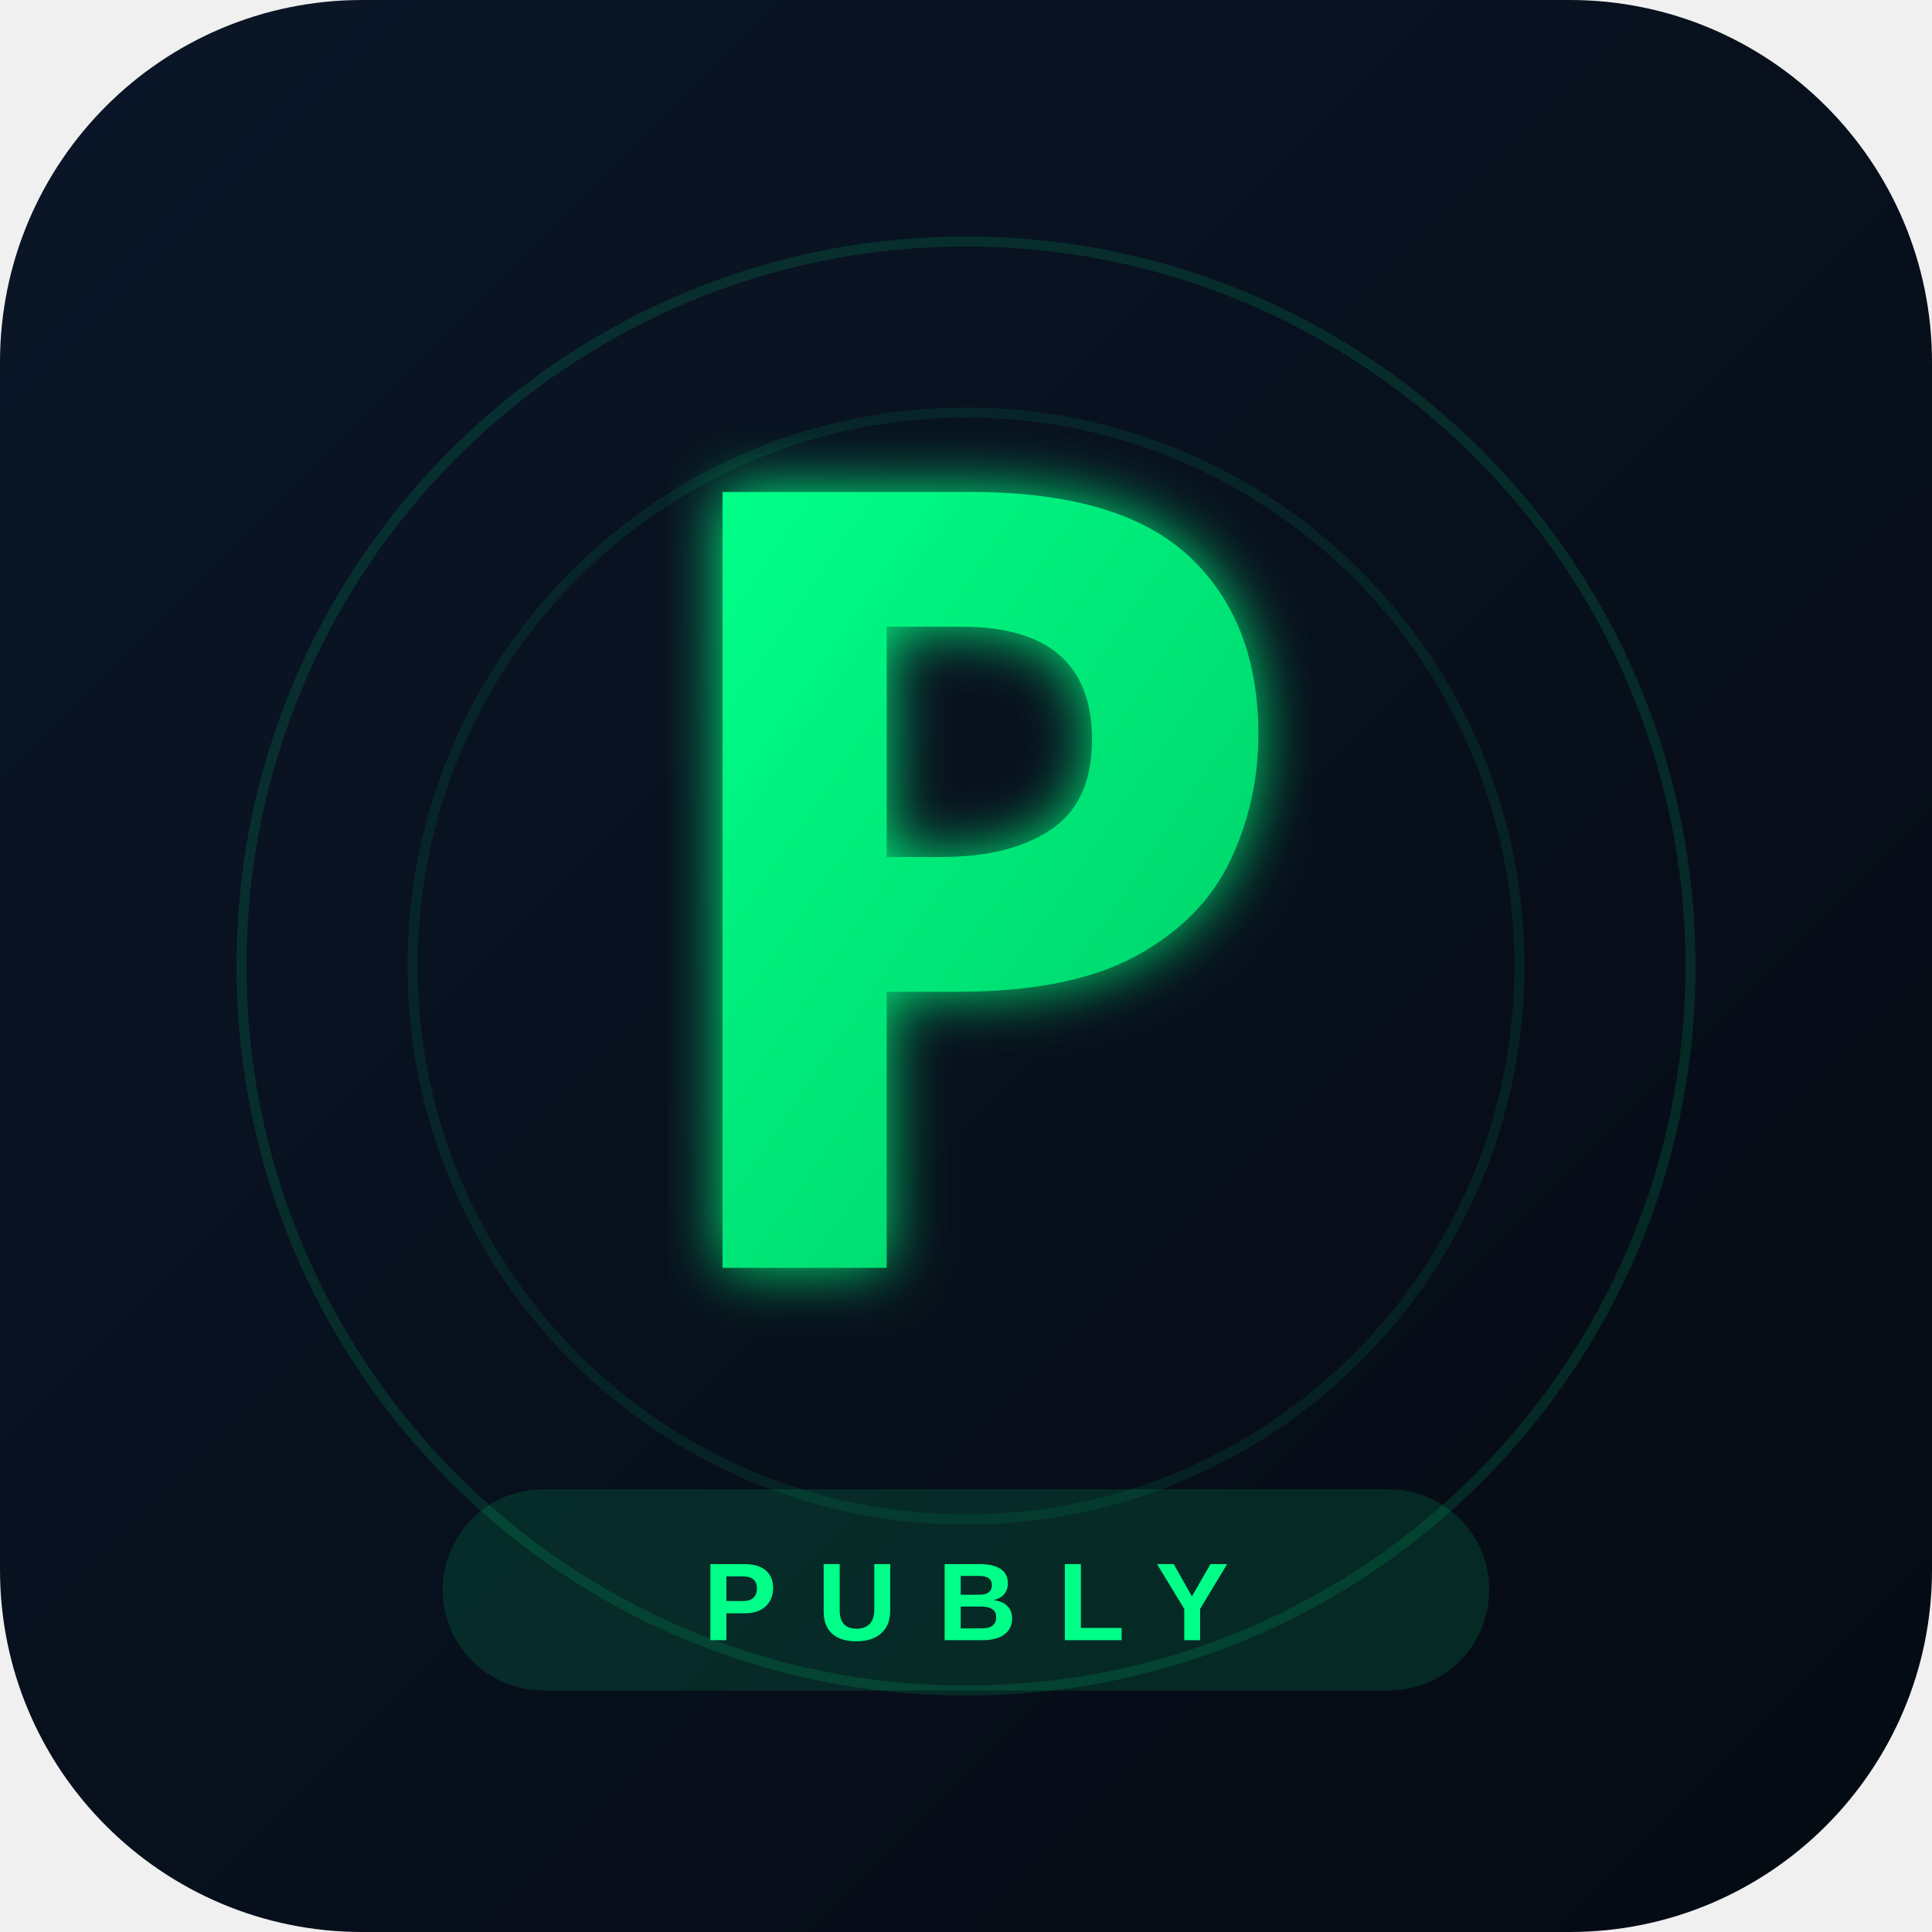
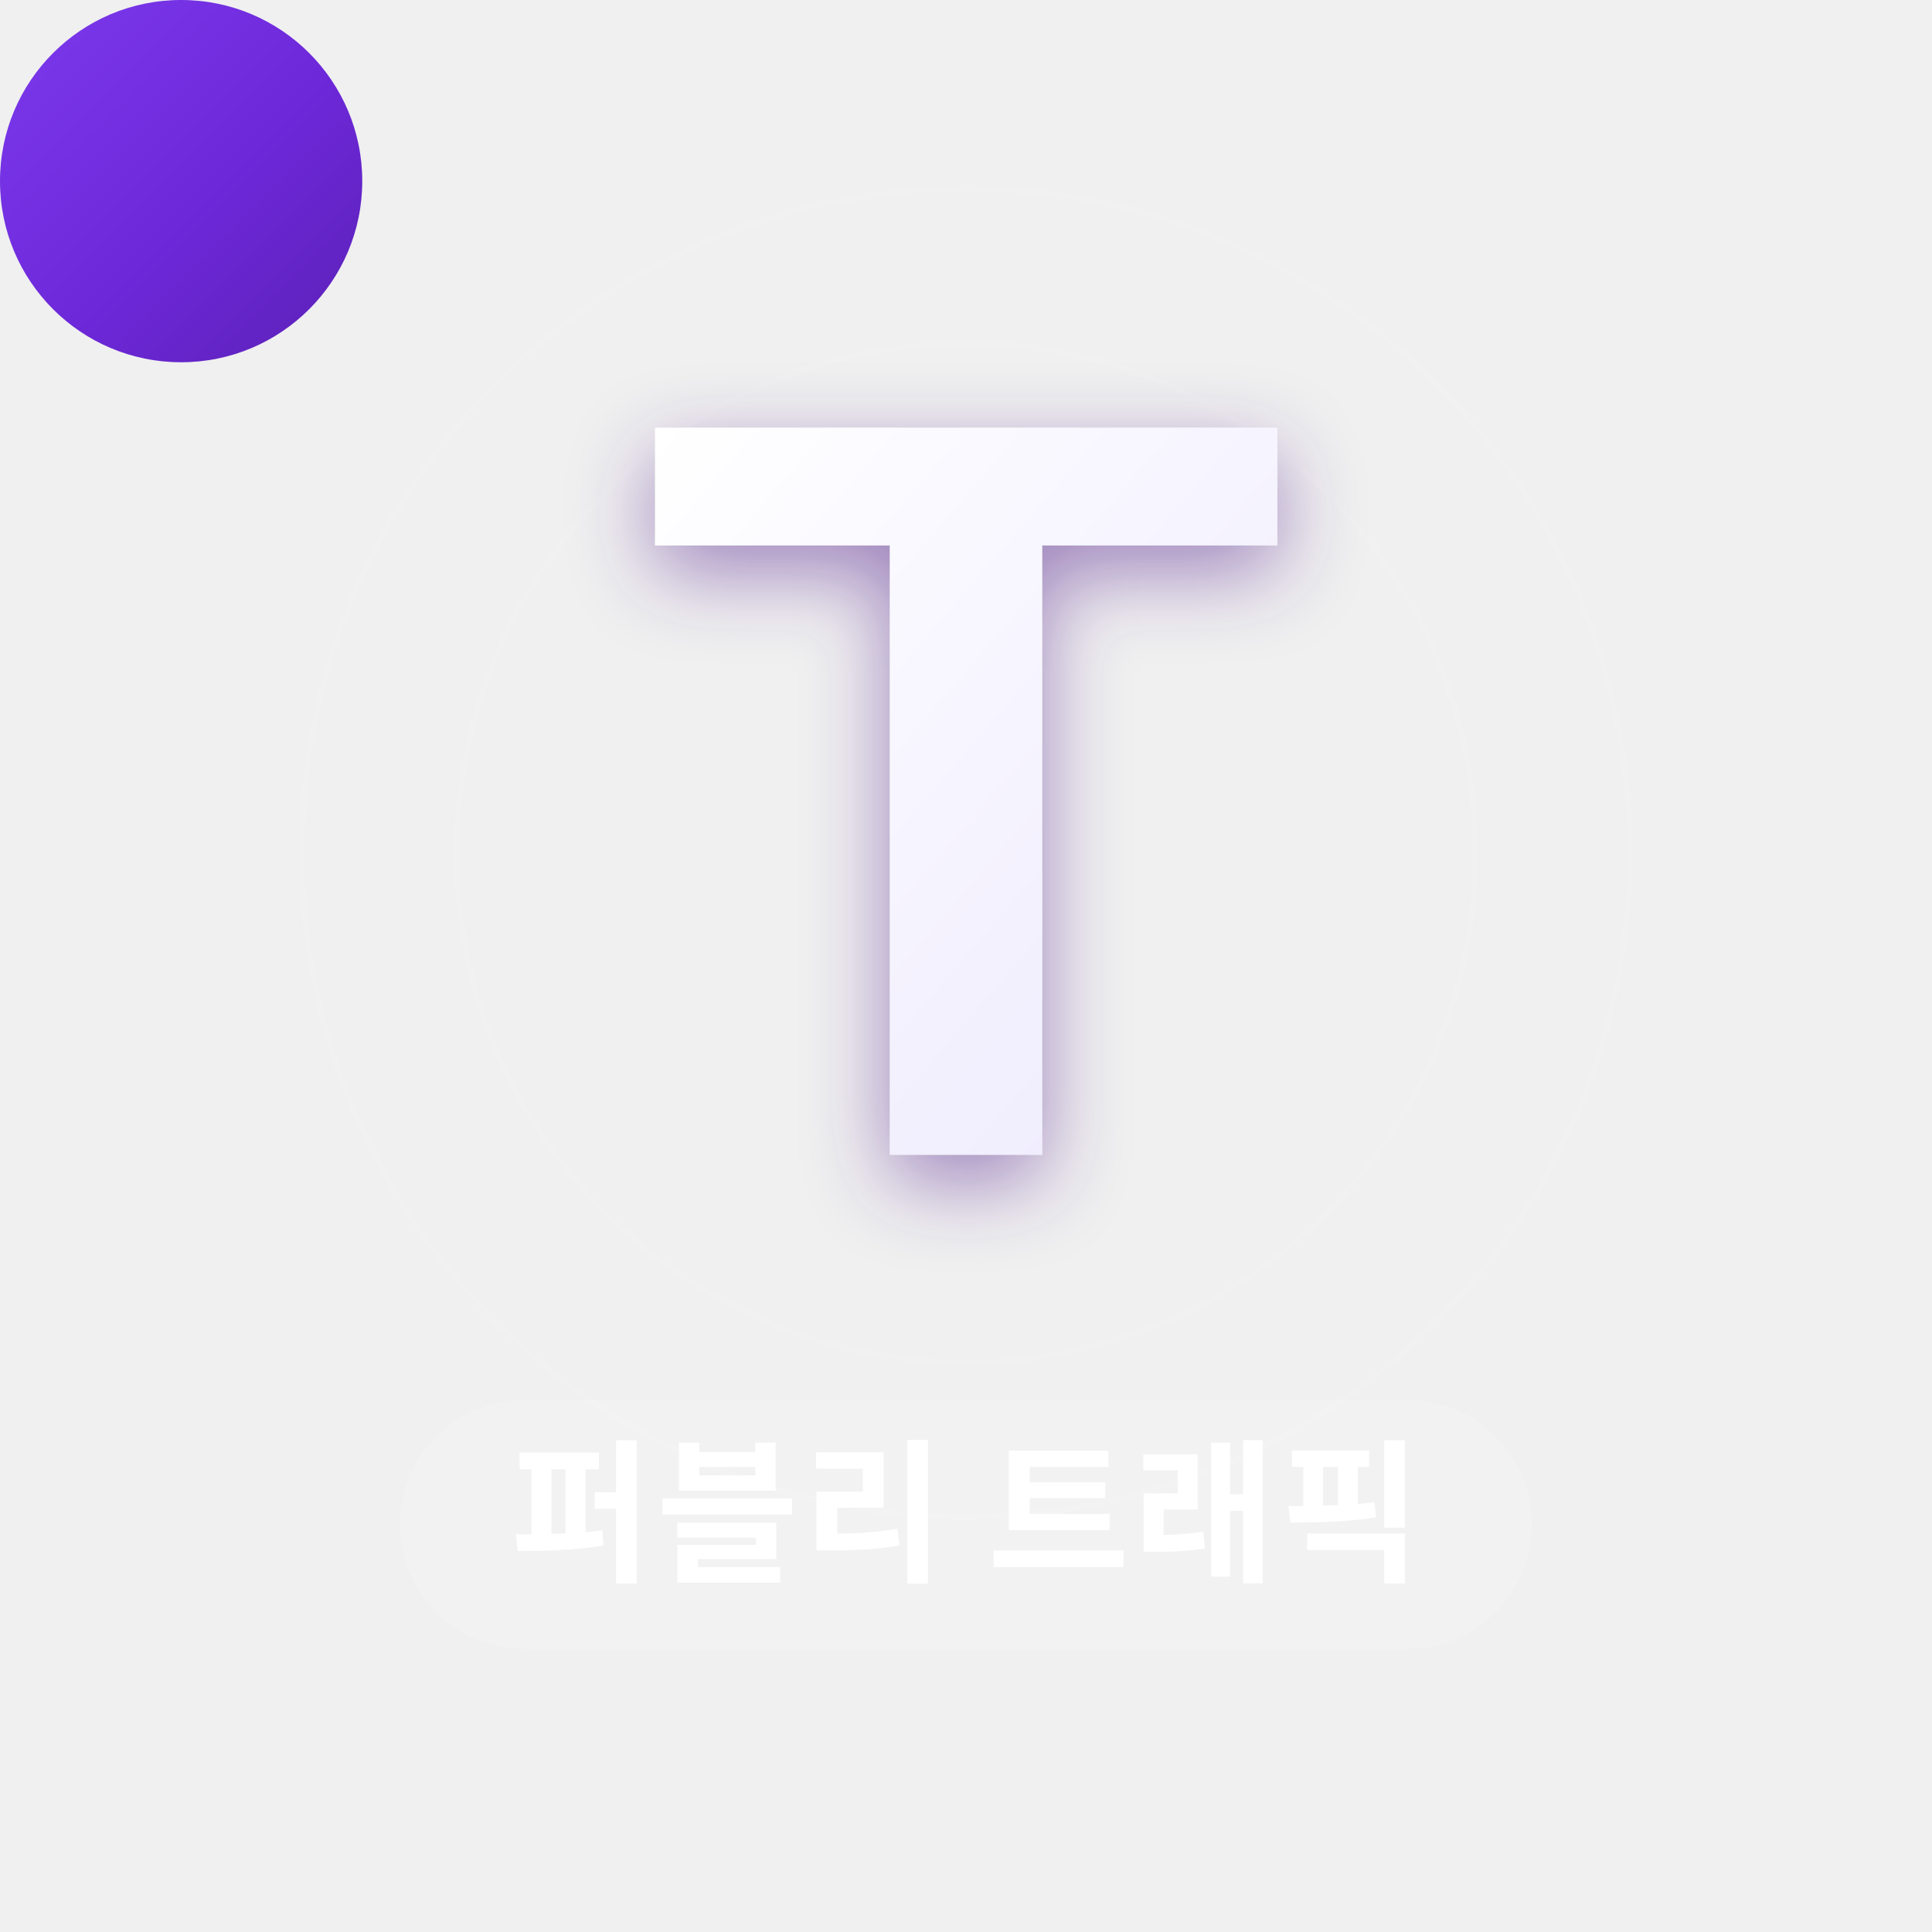
- <svg xmlns="http://www.w3.org/2000/svg" width="192" height="192" viewBox="0 0 192 192">
+ <svg xmlns="http://www.w3.org/2000/svg" width="192" height="192" viewBox="0 0 1024 1024">
  <defs>
    <linearGradient id="bg" x1="0%" y1="0%" x2="100%" y2="100%">
-       <stop offset="0%" stop-color="#0a1628" />
-       <stop offset="100%" stop-color="#050a12" />
+       <stop offset="0%" stop-color="#7c3aed" />
+       <stop offset="55%" stop-color="#6d28d9" />
+       <stop offset="100%" stop-color="#5b21b6" />
    </linearGradient>
-     <linearGradient id="g1" x1="0%" y1="0%" x2="100%" y2="100%">
-       <stop offset="0%" stop-color="#00ff88" />
-       <stop offset="100%" stop-color="#00cc66" />
+     <linearGradient id="tg" x1="0%" y1="0%" x2="100%" y2="100%">
+       <stop offset="0%" stop-color="#ffffff" />
+       <stop offset="100%" stop-color="#ede9fe" />
    </linearGradient>
-     <filter id="glow">
-       <feGaussianBlur stdDeviation="3" result="blur" />
-       <feMerge>
-         <feMergeNode in="blur" />
-         <feMergeNode in="SourceGraphic" />
-       </feMerge>
+     <filter id="ds" x="-20%" y="-20%" width="140%" height="140%">
+       <feDropShadow dx="0" dy="14" stdDeviation="22" flood-color="#3b0f80" flood-opacity="0.45" />
    </filter>
  </defs>
-   <rect width="192" height="192" rx="36" fill="url(#bg)" />
-   <circle cx="96" cy="96" r="72" fill="none" stroke="#00ff88" stroke-width="1" opacity="0.12" />
-   <circle cx="96" cy="96" r="55" fill="none" stroke="#00ff88" stroke-width="1" opacity="0.08" />
-   <text x="96" y="126" font-family="Arial Black, sans-serif" font-size="108" font-weight="900" fill="url(#g1)" text-anchor="middle" filter="url(#glow)" letter-spacing="-4">P</text>
-   <rect x="44" y="148" width="104" height="20" rx="10" fill="#00ff88" opacity="0.12" />
-   <text x="96" y="163" font-family="Arial, sans-serif" font-size="11" font-weight="700" fill="#00ff88" text-anchor="middle" letter-spacing="4">PUBLY</text>
+   <rect x="0" y="0" width="192" height="192" rx="224" fill="url(#bg)" />
+   <circle cx="512" cy="452" r="352" fill="none" stroke="#ffffff" stroke-width="3" opacity="0.10" />
+   <circle cx="512" cy="452" r="270" fill="none" stroke="#ffffff" stroke-width="3" opacity="0.07" />
+   <text x="512" y="612" font-family="'Arial Black','Helvetica Neue',Arial,sans-serif" font-size="560" font-weight="900" fill="url(#tg)" text-anchor="middle" filter="url(#ds)" letter-spacing="-10">T</text>
+   <rect x="212" y="742" width="600" height="132" rx="66" fill="#ffffff" opacity="0.14" />
+   <text x="512" y="832" font-family="'Apple SD Gothic Neo','Noto Sans KR','Malgun Gothic',sans-serif" font-size="82" font-weight="800" fill="#ffffff" text-anchor="middle" letter-spacing="2">퍼블리 트래픽</text>
</svg>
